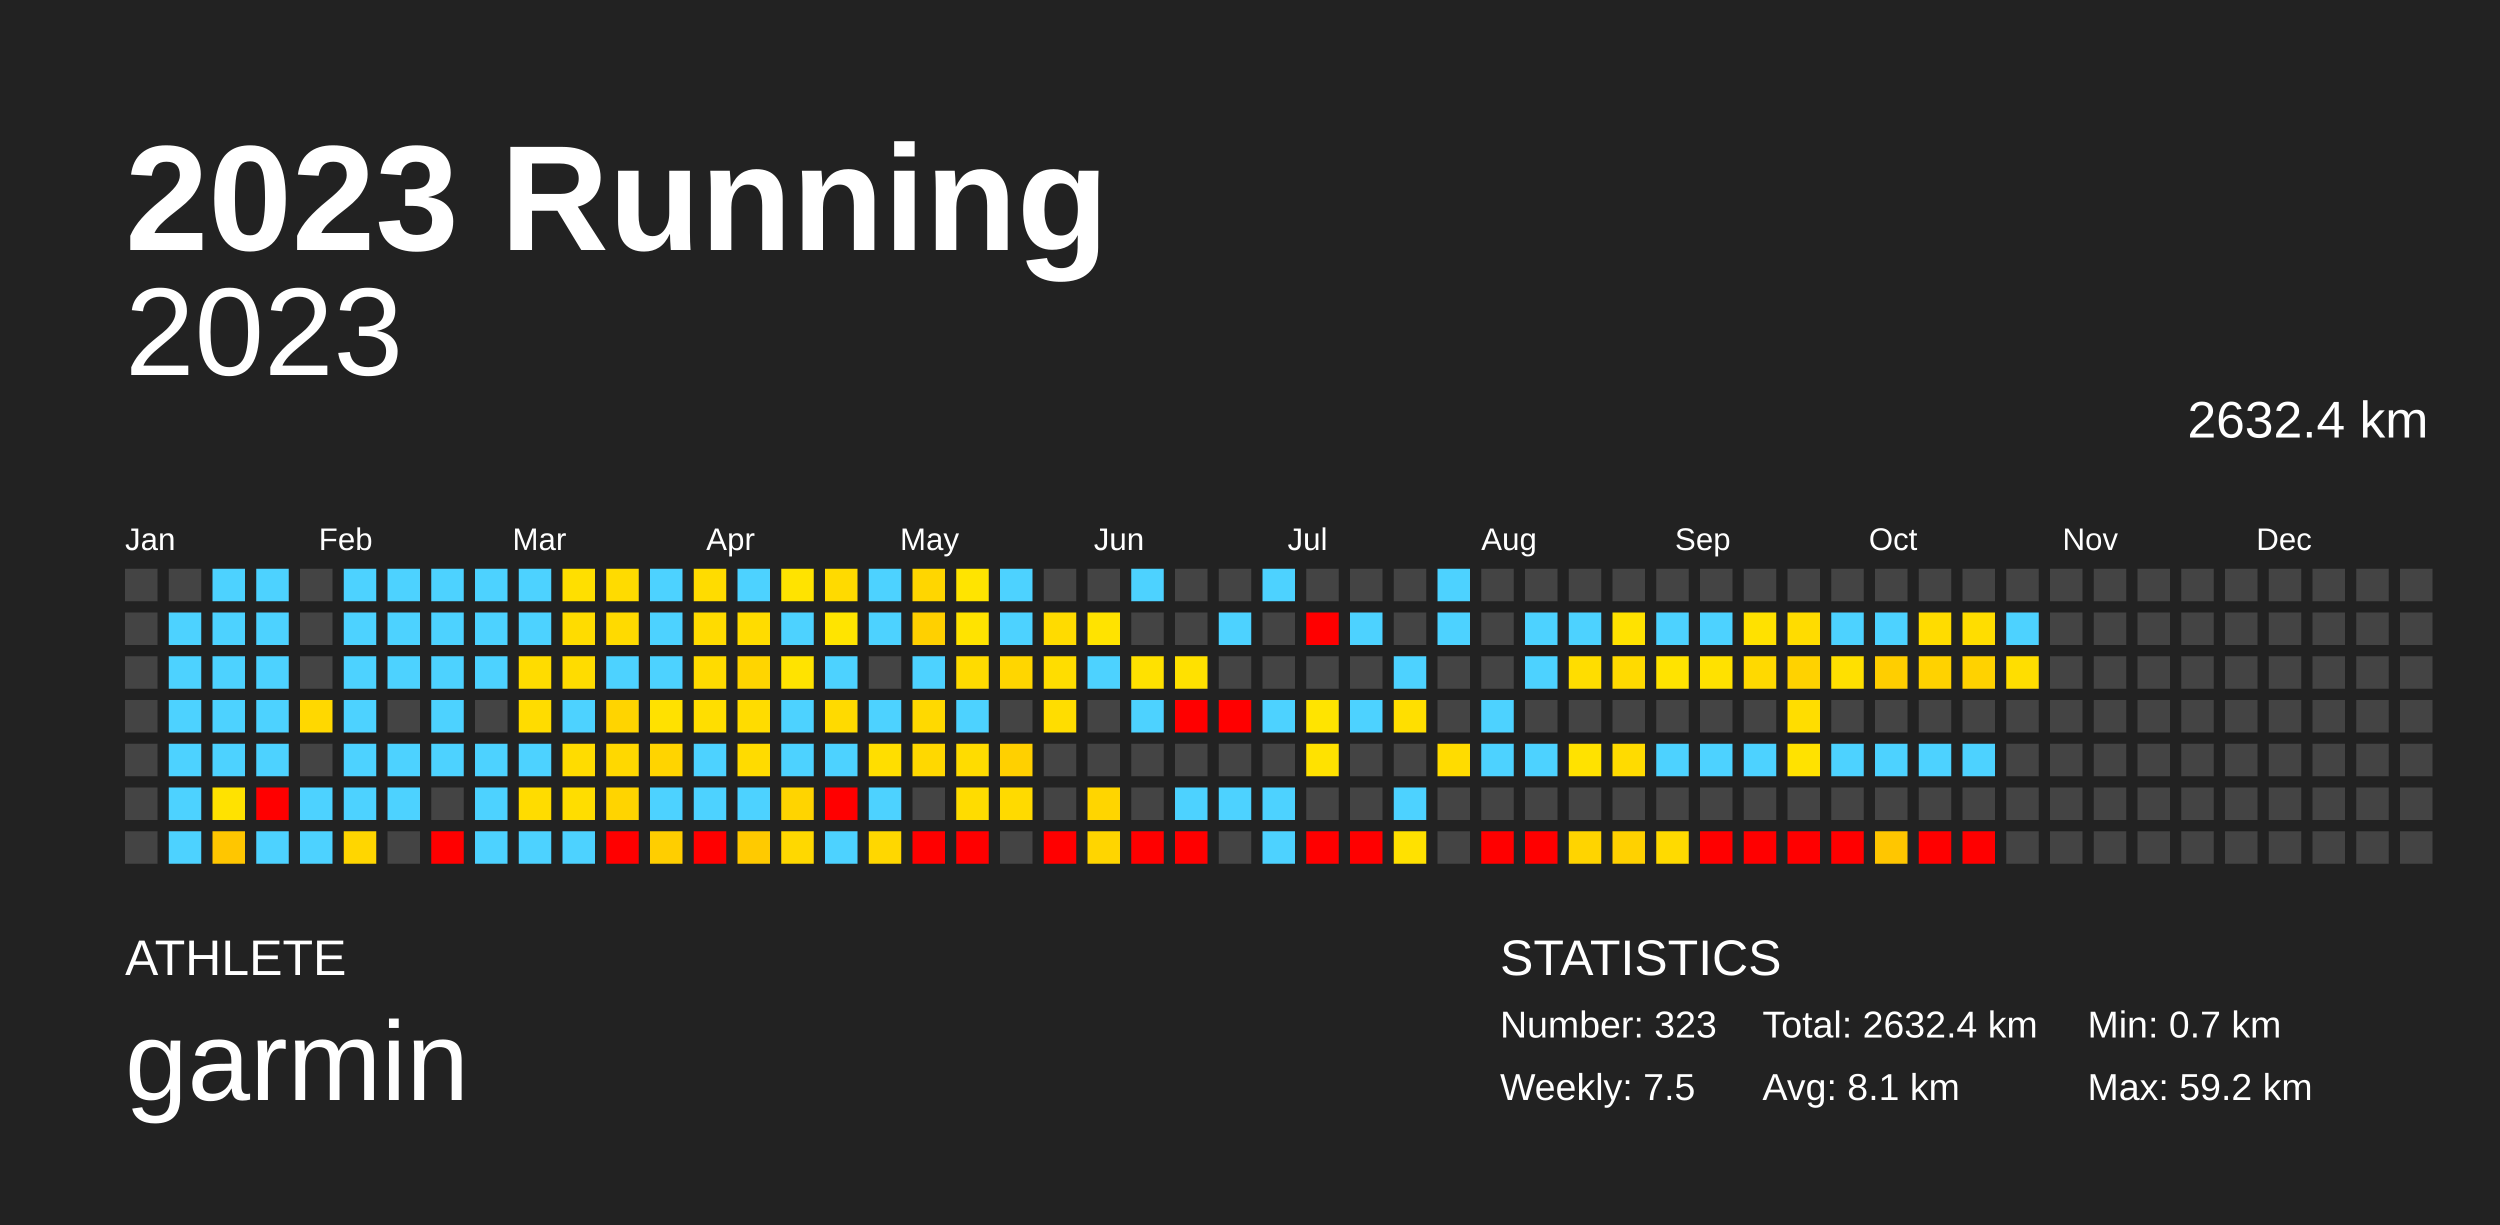
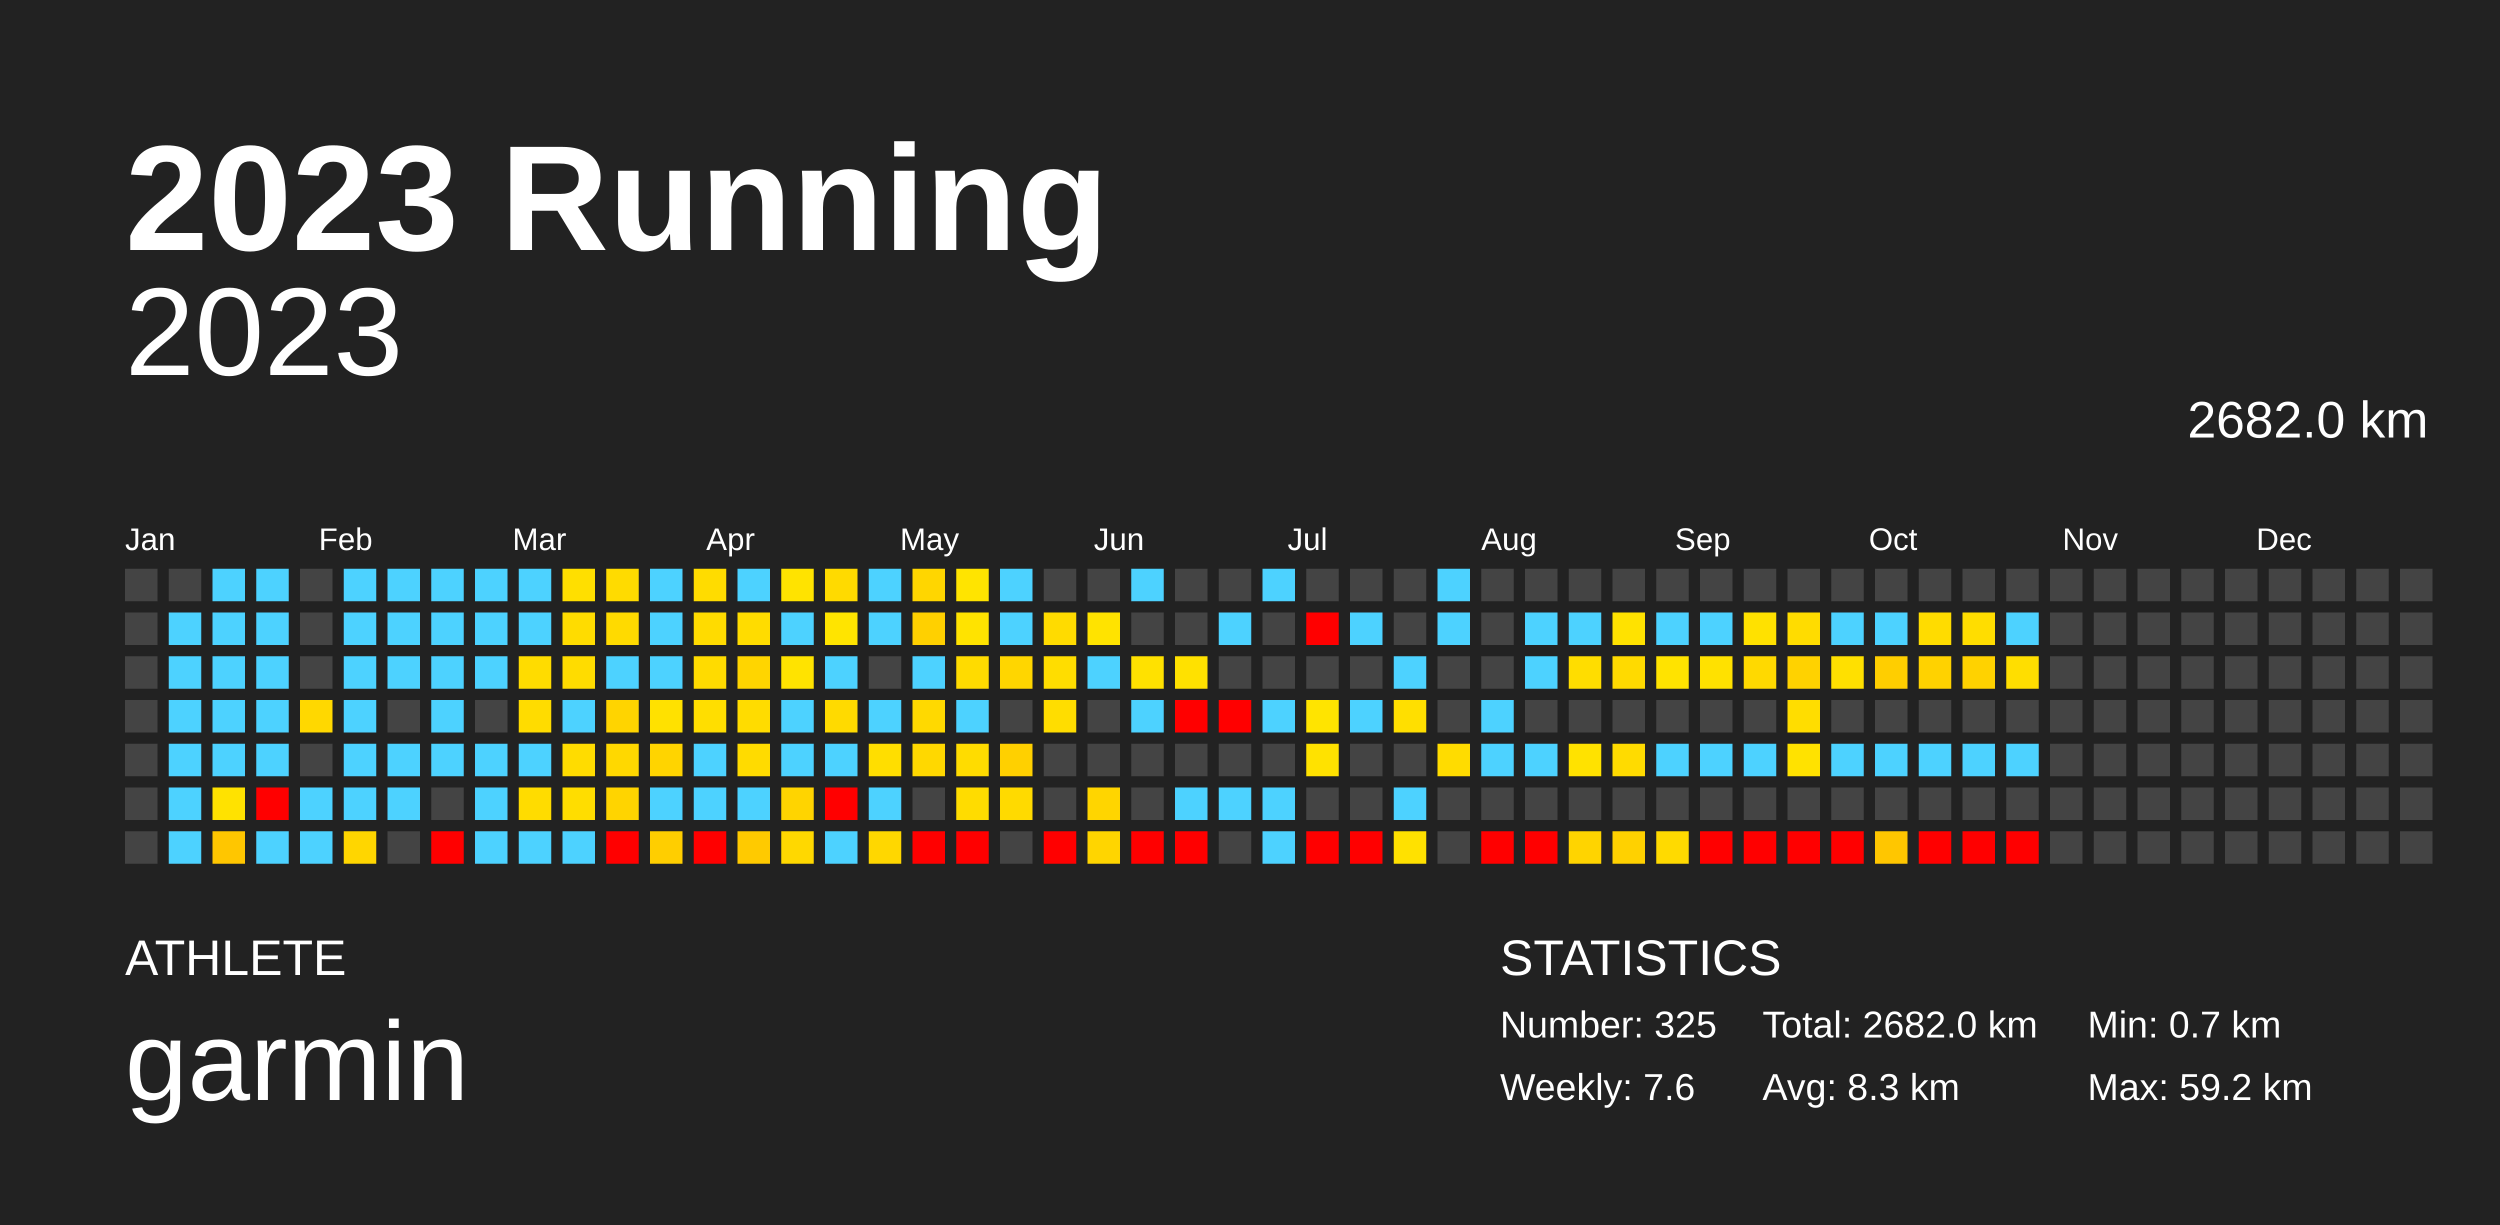
<svg xmlns="http://www.w3.org/2000/svg" baseProfile="full" height="98mm" version="1.1" viewBox="0,0,200,98" width="200mm">
  <defs />
  <rect fill="#222222" height="98" width="200" x="0" y="0" />
  <text fill="#FFFFFF" style="font-size:12px; font-family:Arial; font-weight:bold;" x="10" y="20">2023 Running</text>
  <text fill="#FFFFFF" style="font-size:4px; font-family:Arial" x="10" y="78">ATHLETE</text>
  <text fill="#FFFFFF" style="font-size:9px; font-family:Arial" x="10" y="88">garmin</text>
  <text fill="#FFFFFF" style="font-size:4px; font-family:Arial" x="120" y="78">STATISTICS</text>
-   <text fill="#FFFFFF" style="font-size:3px; font-family:Arial" x="120" y="83">Number: 323</text>
-   <text fill="#FFFFFF" style="font-size:3px; font-family:Arial" x="120" y="88">Weekly: 7.5</text>
-   <text fill="#FFFFFF" style="font-size:3px; font-family:Arial" x="141" y="83">Total: 2632.4 km</text>
-   <text fill="#FFFFFF" style="font-size:3px; font-family:Arial" x="141" y="88">Avg: 8.1 km</text>
+   <text fill="#FFFFFF" style="font-size:3px; font-family:Arial" x="120" y="83">Number: 325</text>
+   <text fill="#FFFFFF" style="font-size:3px; font-family:Arial" x="120" y="88">Weekly: 7.6</text>
+   <text fill="#FFFFFF" style="font-size:3px; font-family:Arial" x="141" y="83">Total: 2682.0 km</text>
+   <text fill="#FFFFFF" style="font-size:3px; font-family:Arial" x="141" y="88">Avg: 8.3 km</text>
  <text fill="#FFFFFF" style="font-size:3px; font-family:Arial" x="167" y="83">Min: 0.7 km</text>
  <text fill="#FFFFFF" style="font-size:3px; font-family:Arial" x="167" y="88">Max: 59.2 km</text>
  <text alignment-baseline="hanging" fill="#FFFFFF" style="font-size:10.0px; font-family:Arial;" x="10" y="30">2023</text>
-   <text alignment-baseline="hanging" fill="#FFFFFF" style="font-size:4.125px; font-family:Arial;" x="175" y="35">2632.4 km</text>
+   <text alignment-baseline="hanging" fill="#FFFFFF" style="font-size:4.125px; font-family:Arial;" x="175" y="35">2682.0 km</text>
  <text fill="#FFFFFF" style="font-size:2.5px; font-family:Arial" x="10.0" y="44">Jan</text>
  <text fill="#FFFFFF" style="font-size:2.5px; font-family:Arial" x="25.5" y="44">Feb</text>
  <text fill="#FFFFFF" style="font-size:2.5px; font-family:Arial" x="41.0" y="44">Mar</text>
  <text fill="#FFFFFF" style="font-size:2.5px; font-family:Arial" x="56.5" y="44">Apr</text>
  <text fill="#FFFFFF" style="font-size:2.5px; font-family:Arial" x="72.0" y="44">May</text>
  <text fill="#FFFFFF" style="font-size:2.5px; font-family:Arial" x="87.5" y="44">Jun</text>
  <text fill="#FFFFFF" style="font-size:2.5px; font-family:Arial" x="103.0" y="44">Jul</text>
  <text fill="#FFFFFF" style="font-size:2.5px; font-family:Arial" x="118.5" y="44">Aug</text>
  <text fill="#FFFFFF" style="font-size:2.5px; font-family:Arial" x="134.0" y="44">Sep</text>
  <text fill="#FFFFFF" style="font-size:2.5px; font-family:Arial" x="149.5" y="44">Oct</text>
  <text fill="#FFFFFF" style="font-size:2.5px; font-family:Arial" x="165.0" y="44">Nov</text>
  <text fill="#FFFFFF" style="font-size:2.5px; font-family:Arial" x="180.5" y="44">Dec</text>
  <rect fill="#444444" height="2.6" width="2.6" x="10.0" y="45.5" />
  <rect fill="#444444" height="2.6" width="2.6" x="10.0" y="49.0" />
  <rect fill="#444444" height="2.6" width="2.6" x="10.0" y="52.5" />
  <rect fill="#444444" height="2.6" width="2.6" x="10.0" y="56.0" />
  <rect fill="#444444" height="2.6" width="2.6" x="10.0" y="59.5" />
  <rect fill="#444444" height="2.6" width="2.6" x="10.0" y="63.0" />
  <rect fill="#444444" height="2.6" width="2.6" x="10.0" y="66.5" />
  <rect fill="#444444" height="2.6" width="2.6" x="13.5" y="45.5" />
  <rect fill="#4dd2ff" height="2.6" width="2.6" x="13.5" y="49.0" />
  <rect fill="#4dd2ff" height="2.6" width="2.6" x="13.5" y="52.5" />
  <rect fill="#4dd2ff" height="2.6" width="2.6" x="13.5" y="56.0" />
  <rect fill="#4dd2ff" height="2.6" width="2.6" x="13.5" y="59.5" />
  <rect fill="#4dd2ff" height="2.6" width="2.6" x="13.5" y="63.0" />
  <rect fill="#4dd2ff" height="2.6" width="2.6" x="13.5" y="66.5" />
  <rect fill="#4dd2ff" height="2.6" width="2.6" x="17.0" y="45.5" />
  <rect fill="#4dd2ff" height="2.6" width="2.6" x="17.0" y="49.0" />
  <rect fill="#4dd2ff" height="2.6" width="2.6" x="17.0" y="52.5" />
  <rect fill="#4dd2ff" height="2.6" width="2.6" x="17.0" y="56.0" />
  <rect fill="#4dd2ff" height="2.6" width="2.6" x="17.0" y="59.5" />
  <rect fill="#ffe200" height="2.6" width="2.6" x="17.0" y="63.0" />
  <rect fill="#ffc600" height="2.6" width="2.6" x="17.0" y="66.5" />
  <rect fill="#4dd2ff" height="2.6" width="2.6" x="20.5" y="45.5" />
  <rect fill="#4dd2ff" height="2.6" width="2.6" x="20.5" y="49.0" />
  <rect fill="#4dd2ff" height="2.6" width="2.6" x="20.5" y="52.5" />
  <rect fill="#4dd2ff" height="2.6" width="2.6" x="20.5" y="56.0" />
  <rect fill="#4dd2ff" height="2.6" width="2.6" x="20.5" y="59.5" />
  <rect fill="red" height="2.6" width="2.6" x="20.5" y="63.0" />
  <rect fill="#4dd2ff" height="2.6" width="2.6" x="20.5" y="66.5" />
  <rect fill="#444444" height="2.6" width="2.6" x="24.0" y="45.5" />
  <rect fill="#444444" height="2.6" width="2.6" x="24.0" y="49.0" />
  <rect fill="#444444" height="2.6" width="2.6" x="24.0" y="52.5" />
  <rect fill="#ffd800" height="2.6" width="2.6" x="24.0" y="56.0" />
  <rect fill="#444444" height="2.6" width="2.6" x="24.0" y="59.5" />
  <rect fill="#4dd2ff" height="2.6" width="2.6" x="24.0" y="63.0" />
  <rect fill="#4dd2ff" height="2.6" width="2.6" x="24.0" y="66.5" />
  <rect fill="#4dd2ff" height="2.6" width="2.6" x="27.5" y="45.5" />
  <rect fill="#4dd2ff" height="2.6" width="2.6" x="27.5" y="49.0" />
  <rect fill="#4dd2ff" height="2.6" width="2.6" x="27.5" y="52.5" />
  <rect fill="#4dd2ff" height="2.6" width="2.6" x="27.5" y="56.0" />
  <rect fill="#4dd2ff" height="2.6" width="2.6" x="27.5" y="59.5" />
  <rect fill="#4dd2ff" height="2.6" width="2.6" x="27.5" y="63.0" />
  <rect fill="#ffd600" height="2.6" width="2.6" x="27.5" y="66.5" />
  <rect fill="#4dd2ff" height="2.6" width="2.6" x="31.0" y="45.5" />
  <rect fill="#4dd2ff" height="2.6" width="2.6" x="31.0" y="49.0" />
  <rect fill="#4dd2ff" height="2.6" width="2.6" x="31.0" y="52.5" />
  <rect fill="#444444" height="2.6" width="2.6" x="31.0" y="56.0" />
  <rect fill="#4dd2ff" height="2.6" width="2.6" x="31.0" y="59.5" />
  <rect fill="#4dd2ff" height="2.6" width="2.6" x="31.0" y="63.0" />
  <rect fill="#444444" height="2.6" width="2.6" x="31.0" y="66.5" />
  <rect fill="#4dd2ff" height="2.6" width="2.6" x="34.5" y="45.5" />
  <rect fill="#4dd2ff" height="2.6" width="2.6" x="34.5" y="49.0" />
  <rect fill="#4dd2ff" height="2.6" width="2.6" x="34.5" y="52.5" />
  <rect fill="#4dd2ff" height="2.6" width="2.6" x="34.5" y="56.0" />
  <rect fill="#4dd2ff" height="2.6" width="2.6" x="34.5" y="59.5" />
  <rect fill="#444444" height="2.6" width="2.6" x="34.5" y="63.0" />
  <rect fill="red" height="2.6" width="2.6" x="34.5" y="66.5" />
  <rect fill="#4dd2ff" height="2.6" width="2.6" x="38.0" y="45.5" />
  <rect fill="#4dd2ff" height="2.6" width="2.6" x="38.0" y="49.0" />
  <rect fill="#4dd2ff" height="2.6" width="2.6" x="38.0" y="52.5" />
  <rect fill="#444444" height="2.6" width="2.6" x="38.0" y="56.0" />
  <rect fill="#4dd2ff" height="2.6" width="2.6" x="38.0" y="59.5" />
  <rect fill="#4dd2ff" height="2.6" width="2.6" x="38.0" y="63.0" />
  <rect fill="#4dd2ff" height="2.6" width="2.6" x="38.0" y="66.5" />
  <rect fill="#4dd2ff" height="2.6" width="2.6" x="41.5" y="45.5" />
  <rect fill="#4dd2ff" height="2.6" width="2.6" x="41.5" y="49.0" />
  <rect fill="#ffdc00" height="2.6" width="2.6" x="41.5" y="52.5" />
  <rect fill="#ffdc00" height="2.6" width="2.6" x="41.5" y="56.0" />
  <rect fill="#4dd2ff" height="2.6" width="2.6" x="41.5" y="59.5" />
  <rect fill="#ffdc00" height="2.6" width="2.6" x="41.5" y="63.0" />
  <rect fill="#4dd2ff" height="2.6" width="2.6" x="41.5" y="66.5" />
  <rect fill="#ffdf00" height="2.6" width="2.6" x="45.0" y="45.5" />
  <rect fill="#ffdc00" height="2.6" width="2.6" x="45.0" y="49.0" />
  <rect fill="#ffdc00" height="2.6" width="2.6" x="45.0" y="52.5" />
  <rect fill="#4dd2ff" height="2.6" width="2.6" x="45.0" y="56.0" />
  <rect fill="#ffdc00" height="2.6" width="2.6" x="45.0" y="59.5" />
  <rect fill="#ffdd00" height="2.6" width="2.6" x="45.0" y="63.0" />
  <rect fill="#4dd2ff" height="2.6" width="2.6" x="45.0" y="66.5" />
  <rect fill="#ffdb00" height="2.6" width="2.6" x="48.5" y="45.5" />
  <rect fill="#ffda00" height="2.6" width="2.6" x="48.5" y="49.0" />
  <rect fill="#4dd2ff" height="2.6" width="2.6" x="48.5" y="52.5" />
  <rect fill="#ffd400" height="2.6" width="2.6" x="48.5" y="56.0" />
  <rect fill="#ffd800" height="2.6" width="2.6" x="48.5" y="59.5" />
  <rect fill="#ffd400" height="2.6" width="2.6" x="48.5" y="63.0" />
  <rect fill="red" height="2.6" width="2.6" x="48.5" y="66.5" />
  <rect fill="#4dd2ff" height="2.6" width="2.6" x="52.0" y="45.5" />
  <rect fill="#4dd2ff" height="2.6" width="2.6" x="52.0" y="49.0" />
  <rect fill="#4dd2ff" height="2.6" width="2.6" x="52.0" y="52.5" />
  <rect fill="#ffe100" height="2.6" width="2.6" x="52.0" y="56.0" />
  <rect fill="#ffd400" height="2.6" width="2.6" x="52.0" y="59.5" />
  <rect fill="#4dd2ff" height="2.6" width="2.6" x="52.0" y="63.0" />
  <rect fill="#ffce00" height="2.6" width="2.6" x="52.0" y="66.5" />
  <rect fill="#ffdc00" height="2.6" width="2.6" x="55.5" y="45.5" />
  <rect fill="#ffdb00" height="2.6" width="2.6" x="55.5" y="49.0" />
  <rect fill="#ffdb00" height="2.6" width="2.6" x="55.5" y="52.5" />
  <rect fill="#ffde00" height="2.6" width="2.6" x="55.5" y="56.0" />
  <rect fill="#4dd2ff" height="2.6" width="2.6" x="55.5" y="59.5" />
  <rect fill="#4dd2ff" height="2.6" width="2.6" x="55.5" y="63.0" />
  <rect fill="red" height="2.6" width="2.6" x="55.5" y="66.5" />
  <rect fill="#4dd2ff" height="2.6" width="2.6" x="59.0" y="45.5" />
  <rect fill="#ffdc00" height="2.6" width="2.6" x="59.0" y="49.0" />
  <rect fill="#ffd500" height="2.6" width="2.6" x="59.0" y="52.5" />
  <rect fill="#ffdc00" height="2.6" width="2.6" x="59.0" y="56.0" />
  <rect fill="#ffdb00" height="2.6" width="2.6" x="59.0" y="59.5" />
  <rect fill="#4dd2ff" height="2.6" width="2.6" x="59.0" y="63.0" />
  <rect fill="#ffca00" height="2.6" width="2.6" x="59.0" y="66.5" />
  <rect fill="#ffe300" height="2.6" width="2.6" x="62.5" y="45.5" />
  <rect fill="#4dd2ff" height="2.6" width="2.6" x="62.5" y="49.0" />
  <rect fill="#ffe300" height="2.6" width="2.6" x="62.5" y="52.5" />
  <rect fill="#4dd2ff" height="2.6" width="2.6" x="62.5" y="56.0" />
  <rect fill="#4dd2ff" height="2.6" width="2.6" x="62.5" y="59.5" />
  <rect fill="#ffd400" height="2.6" width="2.6" x="62.5" y="63.0" />
  <rect fill="#ffd800" height="2.6" width="2.6" x="62.5" y="66.5" />
  <rect fill="#ffda00" height="2.6" width="2.6" x="66.0" y="45.5" />
  <rect fill="#ffe400" height="2.6" width="2.6" x="66.0" y="49.0" />
  <rect fill="#4dd2ff" height="2.6" width="2.6" x="66.0" y="52.5" />
  <rect fill="#ffda00" height="2.6" width="2.6" x="66.0" y="56.0" />
  <rect fill="#4dd2ff" height="2.6" width="2.6" x="66.0" y="59.5" />
  <rect fill="red" height="2.6" width="2.6" x="66.0" y="63.0" />
  <rect fill="#4dd2ff" height="2.6" width="2.6" x="66.0" y="66.5" />
  <rect fill="#4dd2ff" height="2.6" width="2.6" x="69.5" y="45.5" />
  <rect fill="#4dd2ff" height="2.6" width="2.6" x="69.5" y="49.0" />
  <rect fill="#444444" height="2.6" width="2.6" x="69.5" y="52.5" />
  <rect fill="#4dd2ff" height="2.6" width="2.6" x="69.5" y="56.0" />
  <rect fill="#ffde00" height="2.6" width="2.6" x="69.5" y="59.5" />
  <rect fill="#4dd2ff" height="2.6" width="2.6" x="69.5" y="63.0" />
  <rect fill="#ffd700" height="2.6" width="2.6" x="69.5" y="66.5" />
  <rect fill="#ffd600" height="2.6" width="2.6" x="73.0" y="45.5" />
  <rect fill="#ffd000" height="2.6" width="2.6" x="73.0" y="49.0" />
  <rect fill="#4dd2ff" height="2.6" width="2.6" x="73.0" y="52.5" />
  <rect fill="#ffd900" height="2.6" width="2.6" x="73.0" y="56.0" />
  <rect fill="#ffd800" height="2.6" width="2.6" x="73.0" y="59.5" />
  <rect fill="#444444" height="2.6" width="2.6" x="73.0" y="63.0" />
  <rect fill="red" height="2.6" width="2.6" x="73.0" y="66.5" />
  <rect fill="#ffe400" height="2.6" width="2.6" x="76.5" y="45.5" />
  <rect fill="#ffe300" height="2.6" width="2.6" x="76.5" y="49.0" />
  <rect fill="#ffdb00" height="2.6" width="2.6" x="76.5" y="52.5" />
  <rect fill="#4dd2ff" height="2.6" width="2.6" x="76.5" y="56.0" />
  <rect fill="#ffdc00" height="2.6" width="2.6" x="76.5" y="59.5" />
  <rect fill="#ffdc00" height="2.6" width="2.6" x="76.5" y="63.0" />
  <rect fill="red" height="2.6" width="2.6" x="76.5" y="66.5" />
  <rect fill="#4dd2ff" height="2.6" width="2.6" x="80.0" y="45.5" />
  <rect fill="#4dd2ff" height="2.6" width="2.6" x="80.0" y="49.0" />
  <rect fill="#ffd600" height="2.6" width="2.6" x="80.0" y="52.5" />
  <rect fill="#444444" height="2.6" width="2.6" x="80.0" y="56.0" />
  <rect fill="#ffd000" height="2.6" width="2.6" x="80.0" y="59.5" />
  <rect fill="#ffda00" height="2.6" width="2.6" x="80.0" y="63.0" />
  <rect fill="#444444" height="2.6" width="2.6" x="80.0" y="66.5" />
  <rect fill="#444444" height="2.6" width="2.6" x="83.5" y="45.5" />
  <rect fill="#ffdb00" height="2.6" width="2.6" x="83.5" y="49.0" />
  <rect fill="#ffdd00" height="2.6" width="2.6" x="83.5" y="52.5" />
  <rect fill="#ffdd00" height="2.6" width="2.6" x="83.5" y="56.0" />
  <rect fill="#444444" height="2.6" width="2.6" x="83.5" y="59.5" />
  <rect fill="#444444" height="2.6" width="2.6" x="83.5" y="63.0" />
  <rect fill="red" height="2.6" width="2.6" x="83.5" y="66.5" />
  <rect fill="#444444" height="2.6" width="2.6" x="87.0" y="45.5" />
  <rect fill="#ffe300" height="2.6" width="2.6" x="87.0" y="49.0" />
  <rect fill="#4dd2ff" height="2.6" width="2.6" x="87.0" y="52.5" />
  <rect fill="#444444" height="2.6" width="2.6" x="87.0" y="56.0" />
  <rect fill="#444444" height="2.6" width="2.6" x="87.0" y="59.5" />
  <rect fill="#ffd500" height="2.6" width="2.6" x="87.0" y="63.0" />
  <rect fill="#ffd500" height="2.6" width="2.6" x="87.0" y="66.5" />
  <rect fill="#4dd2ff" height="2.6" width="2.6" x="90.5" y="45.5" />
  <rect fill="#444444" height="2.6" width="2.6" x="90.5" y="49.0" />
  <rect fill="#ffe100" height="2.6" width="2.6" x="90.5" y="52.5" />
  <rect fill="#4dd2ff" height="2.6" width="2.6" x="90.5" y="56.0" />
  <rect fill="#444444" height="2.6" width="2.6" x="90.5" y="59.5" />
  <rect fill="#444444" height="2.6" width="2.6" x="90.5" y="63.0" />
  <rect fill="red" height="2.6" width="2.6" x="90.5" y="66.5" />
  <rect fill="#444444" height="2.6" width="2.6" x="94.0" y="45.5" />
  <rect fill="#444444" height="2.6" width="2.6" x="94.0" y="49.0" />
  <rect fill="#ffe100" height="2.6" width="2.6" x="94.0" y="52.5" />
  <rect fill="red" height="2.6" width="2.6" x="94.0" y="56.0" />
  <rect fill="#444444" height="2.6" width="2.6" x="94.0" y="59.5" />
  <rect fill="#4dd2ff" height="2.6" width="2.6" x="94.0" y="63.0" />
  <rect fill="red" height="2.6" width="2.6" x="94.0" y="66.5" />
  <rect fill="#444444" height="2.6" width="2.6" x="97.5" y="45.5" />
  <rect fill="#4dd2ff" height="2.6" width="2.6" x="97.5" y="49.0" />
  <rect fill="#444444" height="2.6" width="2.6" x="97.5" y="52.5" />
  <rect fill="red" height="2.6" width="2.6" x="97.5" y="56.0" />
  <rect fill="#444444" height="2.6" width="2.6" x="97.5" y="59.5" />
  <rect fill="#4dd2ff" height="2.6" width="2.6" x="97.5" y="63.0" />
  <rect fill="#444444" height="2.6" width="2.6" x="97.5" y="66.5" />
  <rect fill="#4dd2ff" height="2.6" width="2.6" x="101.0" y="45.5" />
  <rect fill="#444444" height="2.6" width="2.6" x="101.0" y="49.0" />
  <rect fill="#444444" height="2.6" width="2.6" x="101.0" y="52.5" />
  <rect fill="#4dd2ff" height="2.6" width="2.6" x="101.0" y="56.0" />
  <rect fill="#444444" height="2.6" width="2.6" x="101.0" y="59.5" />
  <rect fill="#4dd2ff" height="2.6" width="2.6" x="101.0" y="63.0" />
  <rect fill="#4dd2ff" height="2.6" width="2.6" x="101.0" y="66.5" />
  <rect fill="#444444" height="2.6" width="2.6" x="104.5" y="45.5" />
  <rect fill="red" height="2.6" width="2.6" x="104.5" y="49.0" />
  <rect fill="#444444" height="2.6" width="2.6" x="104.5" y="52.5" />
  <rect fill="#ffe400" height="2.6" width="2.6" x="104.5" y="56.0" />
  <rect fill="#ffe200" height="2.6" width="2.6" x="104.5" y="59.5" />
  <rect fill="#444444" height="2.6" width="2.6" x="104.5" y="63.0" />
  <rect fill="red" height="2.6" width="2.6" x="104.5" y="66.5" />
  <rect fill="#444444" height="2.6" width="2.6" x="108.0" y="45.5" />
  <rect fill="#4dd2ff" height="2.6" width="2.6" x="108.0" y="49.0" />
  <rect fill="#444444" height="2.6" width="2.6" x="108.0" y="52.5" />
  <rect fill="#4dd2ff" height="2.6" width="2.6" x="108.0" y="56.0" />
  <rect fill="#444444" height="2.6" width="2.6" x="108.0" y="59.5" />
  <rect fill="#444444" height="2.6" width="2.6" x="108.0" y="63.0" />
  <rect fill="red" height="2.6" width="2.6" x="108.0" y="66.5" />
  <rect fill="#444444" height="2.6" width="2.6" x="111.5" y="45.5" />
  <rect fill="#444444" height="2.6" width="2.6" x="111.5" y="49.0" />
  <rect fill="#4dd2ff" height="2.6" width="2.6" x="111.5" y="52.5" />
  <rect fill="#ffdf00" height="2.6" width="2.6" x="111.5" y="56.0" />
  <rect fill="#444444" height="2.6" width="2.6" x="111.5" y="59.5" />
  <rect fill="#4dd2ff" height="2.6" width="2.6" x="111.5" y="63.0" />
  <rect fill="#ffe100" height="2.6" width="2.6" x="111.5" y="66.5" />
  <rect fill="#4dd2ff" height="2.6" width="2.6" x="115.0" y="45.5" />
  <rect fill="#4dd2ff" height="2.6" width="2.6" x="115.0" y="49.0" />
  <rect fill="#444444" height="2.6" width="2.6" x="115.0" y="52.5" />
  <rect fill="#444444" height="2.6" width="2.6" x="115.0" y="56.0" />
  <rect fill="#ffdc00" height="2.6" width="2.6" x="115.0" y="59.5" />
  <rect fill="#444444" height="2.6" width="2.6" x="115.0" y="63.0" />
  <rect fill="#444444" height="2.6" width="2.6" x="115.0" y="66.5" />
  <rect fill="#444444" height="2.6" width="2.6" x="118.5" y="45.5" />
  <rect fill="#444444" height="2.6" width="2.6" x="118.5" y="49.0" />
  <rect fill="#444444" height="2.6" width="2.6" x="118.5" y="52.5" />
  <rect fill="#4dd2ff" height="2.6" width="2.6" x="118.5" y="56.0" />
  <rect fill="#4dd2ff" height="2.6" width="2.6" x="118.5" y="59.5" />
  <rect fill="#444444" height="2.6" width="2.6" x="118.5" y="63.0" />
  <rect fill="red" height="2.6" width="2.6" x="118.5" y="66.5" />
  <rect fill="#444444" height="2.6" width="2.6" x="122.0" y="45.5" />
  <rect fill="#4dd2ff" height="2.6" width="2.6" x="122.0" y="49.0" />
  <rect fill="#4dd2ff" height="2.6" width="2.6" x="122.0" y="52.5" />
  <rect fill="#444444" height="2.6" width="2.6" x="122.0" y="56.0" />
  <rect fill="#4dd2ff" height="2.6" width="2.6" x="122.0" y="59.5" />
  <rect fill="#444444" height="2.6" width="2.6" x="122.0" y="63.0" />
  <rect fill="red" height="2.6" width="2.6" x="122.0" y="66.5" />
  <rect fill="#444444" height="2.6" width="2.6" x="125.5" y="45.5" />
  <rect fill="#4dd2ff" height="2.6" width="2.6" x="125.5" y="49.0" />
  <rect fill="#ffdd00" height="2.6" width="2.6" x="125.5" y="52.5" />
  <rect fill="#444444" height="2.6" width="2.6" x="125.5" y="56.0" />
  <rect fill="#ffe200" height="2.6" width="2.6" x="125.5" y="59.5" />
  <rect fill="#444444" height="2.6" width="2.6" x="125.5" y="63.0" />
  <rect fill="#ffd400" height="2.6" width="2.6" x="125.5" y="66.5" />
  <rect fill="#444444" height="2.6" width="2.6" x="129.0" y="45.5" />
  <rect fill="#ffe200" height="2.6" width="2.6" x="129.0" y="49.0" />
  <rect fill="#ffda00" height="2.6" width="2.6" x="129.0" y="52.5" />
  <rect fill="#444444" height="2.6" width="2.6" x="129.0" y="56.0" />
  <rect fill="#ffdb00" height="2.6" width="2.6" x="129.0" y="59.5" />
  <rect fill="#444444" height="2.6" width="2.6" x="129.0" y="63.0" />
  <rect fill="#ffd100" height="2.6" width="2.6" x="129.0" y="66.5" />
  <rect fill="#444444" height="2.6" width="2.6" x="132.5" y="45.5" />
  <rect fill="#4dd2ff" height="2.6" width="2.6" x="132.5" y="49.0" />
  <rect fill="#ffe300" height="2.6" width="2.6" x="132.5" y="52.5" />
  <rect fill="#444444" height="2.6" width="2.6" x="132.5" y="56.0" />
  <rect fill="#4dd2ff" height="2.6" width="2.6" x="132.5" y="59.5" />
  <rect fill="#444444" height="2.6" width="2.6" x="132.5" y="63.0" />
  <rect fill="#ffda00" height="2.6" width="2.6" x="132.5" y="66.5" />
  <rect fill="#444444" height="2.6" width="2.6" x="136.0" y="45.5" />
  <rect fill="#4dd2ff" height="2.6" width="2.6" x="136.0" y="49.0" />
  <rect fill="#ffe100" height="2.6" width="2.6" x="136.0" y="52.5" />
  <rect fill="#444444" height="2.6" width="2.6" x="136.0" y="56.0" />
  <rect fill="#4dd2ff" height="2.6" width="2.6" x="136.0" y="59.5" />
  <rect fill="#444444" height="2.6" width="2.6" x="136.0" y="63.0" />
  <rect fill="red" height="2.6" width="2.6" x="136.0" y="66.5" />
  <rect fill="#444444" height="2.6" width="2.6" x="139.5" y="45.5" />
  <rect fill="#ffe100" height="2.6" width="2.6" x="139.5" y="49.0" />
  <rect fill="#ffd900" height="2.6" width="2.6" x="139.5" y="52.5" />
  <rect fill="#444444" height="2.6" width="2.6" x="139.5" y="56.0" />
  <rect fill="#4dd2ff" height="2.6" width="2.6" x="139.5" y="59.5" />
  <rect fill="#444444" height="2.6" width="2.6" x="139.5" y="63.0" />
  <rect fill="red" height="2.6" width="2.6" x="139.5" y="66.5" />
  <rect fill="#444444" height="2.6" width="2.6" x="143.0" y="45.5" />
  <rect fill="#ffdc00" height="2.6" width="2.6" x="143.0" y="49.0" />
  <rect fill="#ffd200" height="2.6" width="2.6" x="143.0" y="52.5" />
  <rect fill="#ffdd00" height="2.6" width="2.6" x="143.0" y="56.0" />
  <rect fill="#ffe200" height="2.6" width="2.6" x="143.0" y="59.5" />
  <rect fill="#444444" height="2.6" width="2.6" x="143.0" y="63.0" />
  <rect fill="red" height="2.6" width="2.6" x="143.0" y="66.5" />
  <rect fill="#444444" height="2.6" width="2.6" x="146.5" y="45.5" />
  <rect fill="#4dd2ff" height="2.6" width="2.6" x="146.5" y="49.0" />
  <rect fill="#ffe000" height="2.6" width="2.6" x="146.5" y="52.5" />
  <rect fill="#444444" height="2.6" width="2.6" x="146.5" y="56.0" />
  <rect fill="#4dd2ff" height="2.6" width="2.6" x="146.5" y="59.5" />
  <rect fill="#444444" height="2.6" width="2.6" x="146.5" y="63.0" />
  <rect fill="red" height="2.6" width="2.6" x="146.5" y="66.5" />
  <rect fill="#444444" height="2.6" width="2.6" x="150.0" y="45.5" />
  <rect fill="#4dd2ff" height="2.6" width="2.6" x="150.0" y="49.0" />
  <rect fill="#ffce00" height="2.6" width="2.6" x="150.0" y="52.5" />
  <rect fill="#444444" height="2.6" width="2.6" x="150.0" y="56.0" />
  <rect fill="#4dd2ff" height="2.6" width="2.6" x="150.0" y="59.5" />
  <rect fill="#444444" height="2.6" width="2.6" x="150.0" y="63.0" />
  <rect fill="#ffc600" height="2.6" width="2.6" x="150.0" y="66.5" />
  <rect fill="#444444" height="2.6" width="2.6" x="153.5" y="45.5" />
  <rect fill="#ffdc00" height="2.6" width="2.6" x="153.5" y="49.0" />
  <rect fill="#ffd200" height="2.6" width="2.6" x="153.5" y="52.5" />
  <rect fill="#444444" height="2.6" width="2.6" x="153.5" y="56.0" />
  <rect fill="#4dd2ff" height="2.6" width="2.6" x="153.5" y="59.5" />
  <rect fill="#444444" height="2.6" width="2.6" x="153.5" y="63.0" />
  <rect fill="red" height="2.6" width="2.6" x="153.5" y="66.5" />
  <rect fill="#444444" height="2.6" width="2.6" x="157.0" y="45.5" />
  <rect fill="#ffdd00" height="2.6" width="2.6" x="157.0" y="49.0" />
  <rect fill="#ffd200" height="2.6" width="2.6" x="157.0" y="52.5" />
  <rect fill="#444444" height="2.6" width="2.6" x="157.0" y="56.0" />
  <rect fill="#4dd2ff" height="2.6" width="2.6" x="157.0" y="59.5" />
  <rect fill="#444444" height="2.6" width="2.6" x="157.0" y="63.0" />
  <rect fill="red" height="2.6" width="2.6" x="157.0" y="66.5" />
  <rect fill="#444444" height="2.6" width="2.6" x="160.5" y="45.5" />
  <rect fill="#4dd2ff" height="2.6" width="2.6" x="160.5" y="49.0" />
  <rect fill="#ffde00" height="2.6" width="2.6" x="160.5" y="52.5" />
  <rect fill="#444444" height="2.6" width="2.6" x="160.5" y="56.0" />
-   <rect fill="#444444" height="2.6" width="2.6" x="160.5" y="59.5" />
+   <rect fill="#4dd2ff" height="2.6" width="2.6" x="160.5" y="59.5" />
  <rect fill="#444444" height="2.6" width="2.6" x="160.5" y="63.0" />
-   <rect fill="#444444" height="2.6" width="2.6" x="160.5" y="66.5" />
+   <rect fill="red" height="2.6" width="2.6" x="160.5" y="66.5" />
  <rect fill="#444444" height="2.6" width="2.6" x="164.0" y="45.5" />
  <rect fill="#444444" height="2.6" width="2.6" x="164.0" y="49.0" />
  <rect fill="#444444" height="2.6" width="2.6" x="164.0" y="52.5" />
  <rect fill="#444444" height="2.6" width="2.6" x="164.0" y="56.0" />
  <rect fill="#444444" height="2.6" width="2.6" x="164.0" y="59.5" />
  <rect fill="#444444" height="2.6" width="2.6" x="164.0" y="63.0" />
  <rect fill="#444444" height="2.6" width="2.6" x="164.0" y="66.5" />
  <rect fill="#444444" height="2.6" width="2.6" x="167.5" y="45.5" />
  <rect fill="#444444" height="2.6" width="2.6" x="167.5" y="49.0" />
  <rect fill="#444444" height="2.6" width="2.6" x="167.5" y="52.5" />
  <rect fill="#444444" height="2.6" width="2.6" x="167.5" y="56.0" />
  <rect fill="#444444" height="2.6" width="2.6" x="167.5" y="59.5" />
  <rect fill="#444444" height="2.6" width="2.6" x="167.5" y="63.0" />
  <rect fill="#444444" height="2.6" width="2.6" x="167.5" y="66.5" />
  <rect fill="#444444" height="2.6" width="2.6" x="171.0" y="45.5" />
  <rect fill="#444444" height="2.6" width="2.6" x="171.0" y="49.0" />
  <rect fill="#444444" height="2.6" width="2.6" x="171.0" y="52.5" />
  <rect fill="#444444" height="2.6" width="2.6" x="171.0" y="56.0" />
  <rect fill="#444444" height="2.6" width="2.6" x="171.0" y="59.5" />
  <rect fill="#444444" height="2.6" width="2.6" x="171.0" y="63.0" />
  <rect fill="#444444" height="2.6" width="2.6" x="171.0" y="66.5" />
  <rect fill="#444444" height="2.6" width="2.6" x="174.5" y="45.5" />
  <rect fill="#444444" height="2.6" width="2.6" x="174.5" y="49.0" />
  <rect fill="#444444" height="2.6" width="2.6" x="174.5" y="52.5" />
  <rect fill="#444444" height="2.6" width="2.6" x="174.5" y="56.0" />
  <rect fill="#444444" height="2.6" width="2.6" x="174.5" y="59.5" />
  <rect fill="#444444" height="2.6" width="2.6" x="174.5" y="63.0" />
  <rect fill="#444444" height="2.6" width="2.6" x="174.5" y="66.5" />
  <rect fill="#444444" height="2.6" width="2.6" x="178.0" y="45.5" />
  <rect fill="#444444" height="2.6" width="2.6" x="178.0" y="49.0" />
  <rect fill="#444444" height="2.6" width="2.6" x="178.0" y="52.5" />
  <rect fill="#444444" height="2.6" width="2.6" x="178.0" y="56.0" />
  <rect fill="#444444" height="2.6" width="2.6" x="178.0" y="59.5" />
  <rect fill="#444444" height="2.6" width="2.6" x="178.0" y="63.0" />
  <rect fill="#444444" height="2.6" width="2.6" x="178.0" y="66.5" />
  <rect fill="#444444" height="2.6" width="2.6" x="181.5" y="45.5" />
  <rect fill="#444444" height="2.6" width="2.6" x="181.5" y="49.0" />
  <rect fill="#444444" height="2.6" width="2.6" x="181.5" y="52.5" />
  <rect fill="#444444" height="2.6" width="2.6" x="181.5" y="56.0" />
  <rect fill="#444444" height="2.6" width="2.6" x="181.5" y="59.5" />
  <rect fill="#444444" height="2.6" width="2.6" x="181.5" y="63.0" />
  <rect fill="#444444" height="2.6" width="2.6" x="181.5" y="66.5" />
  <rect fill="#444444" height="2.6" width="2.6" x="185.0" y="45.5" />
  <rect fill="#444444" height="2.6" width="2.6" x="185.0" y="49.0" />
  <rect fill="#444444" height="2.6" width="2.6" x="185.0" y="52.5" />
  <rect fill="#444444" height="2.6" width="2.6" x="185.0" y="56.0" />
  <rect fill="#444444" height="2.6" width="2.6" x="185.0" y="59.5" />
  <rect fill="#444444" height="2.6" width="2.6" x="185.0" y="63.0" />
  <rect fill="#444444" height="2.6" width="2.6" x="185.0" y="66.5" />
  <rect fill="#444444" height="2.6" width="2.6" x="188.5" y="45.5" />
  <rect fill="#444444" height="2.6" width="2.6" x="188.5" y="49.0" />
  <rect fill="#444444" height="2.6" width="2.6" x="188.5" y="52.5" />
  <rect fill="#444444" height="2.6" width="2.6" x="188.5" y="56.0" />
  <rect fill="#444444" height="2.6" width="2.6" x="188.5" y="59.5" />
  <rect fill="#444444" height="2.6" width="2.6" x="188.5" y="63.0" />
  <rect fill="#444444" height="2.6" width="2.6" x="188.5" y="66.5" />
  <rect fill="#444444" height="2.6" width="2.6" x="192.0" y="45.5" />
  <rect fill="#444444" height="2.6" width="2.6" x="192.0" y="49.0" />
  <rect fill="#444444" height="2.6" width="2.6" x="192.0" y="52.5" />
  <rect fill="#444444" height="2.6" width="2.6" x="192.0" y="56.0" />
  <rect fill="#444444" height="2.6" width="2.6" x="192.0" y="59.5" />
  <rect fill="#444444" height="2.6" width="2.6" x="192.0" y="63.0" />
  <rect fill="#444444" height="2.6" width="2.6" x="192.0" y="66.5" />
</svg>
